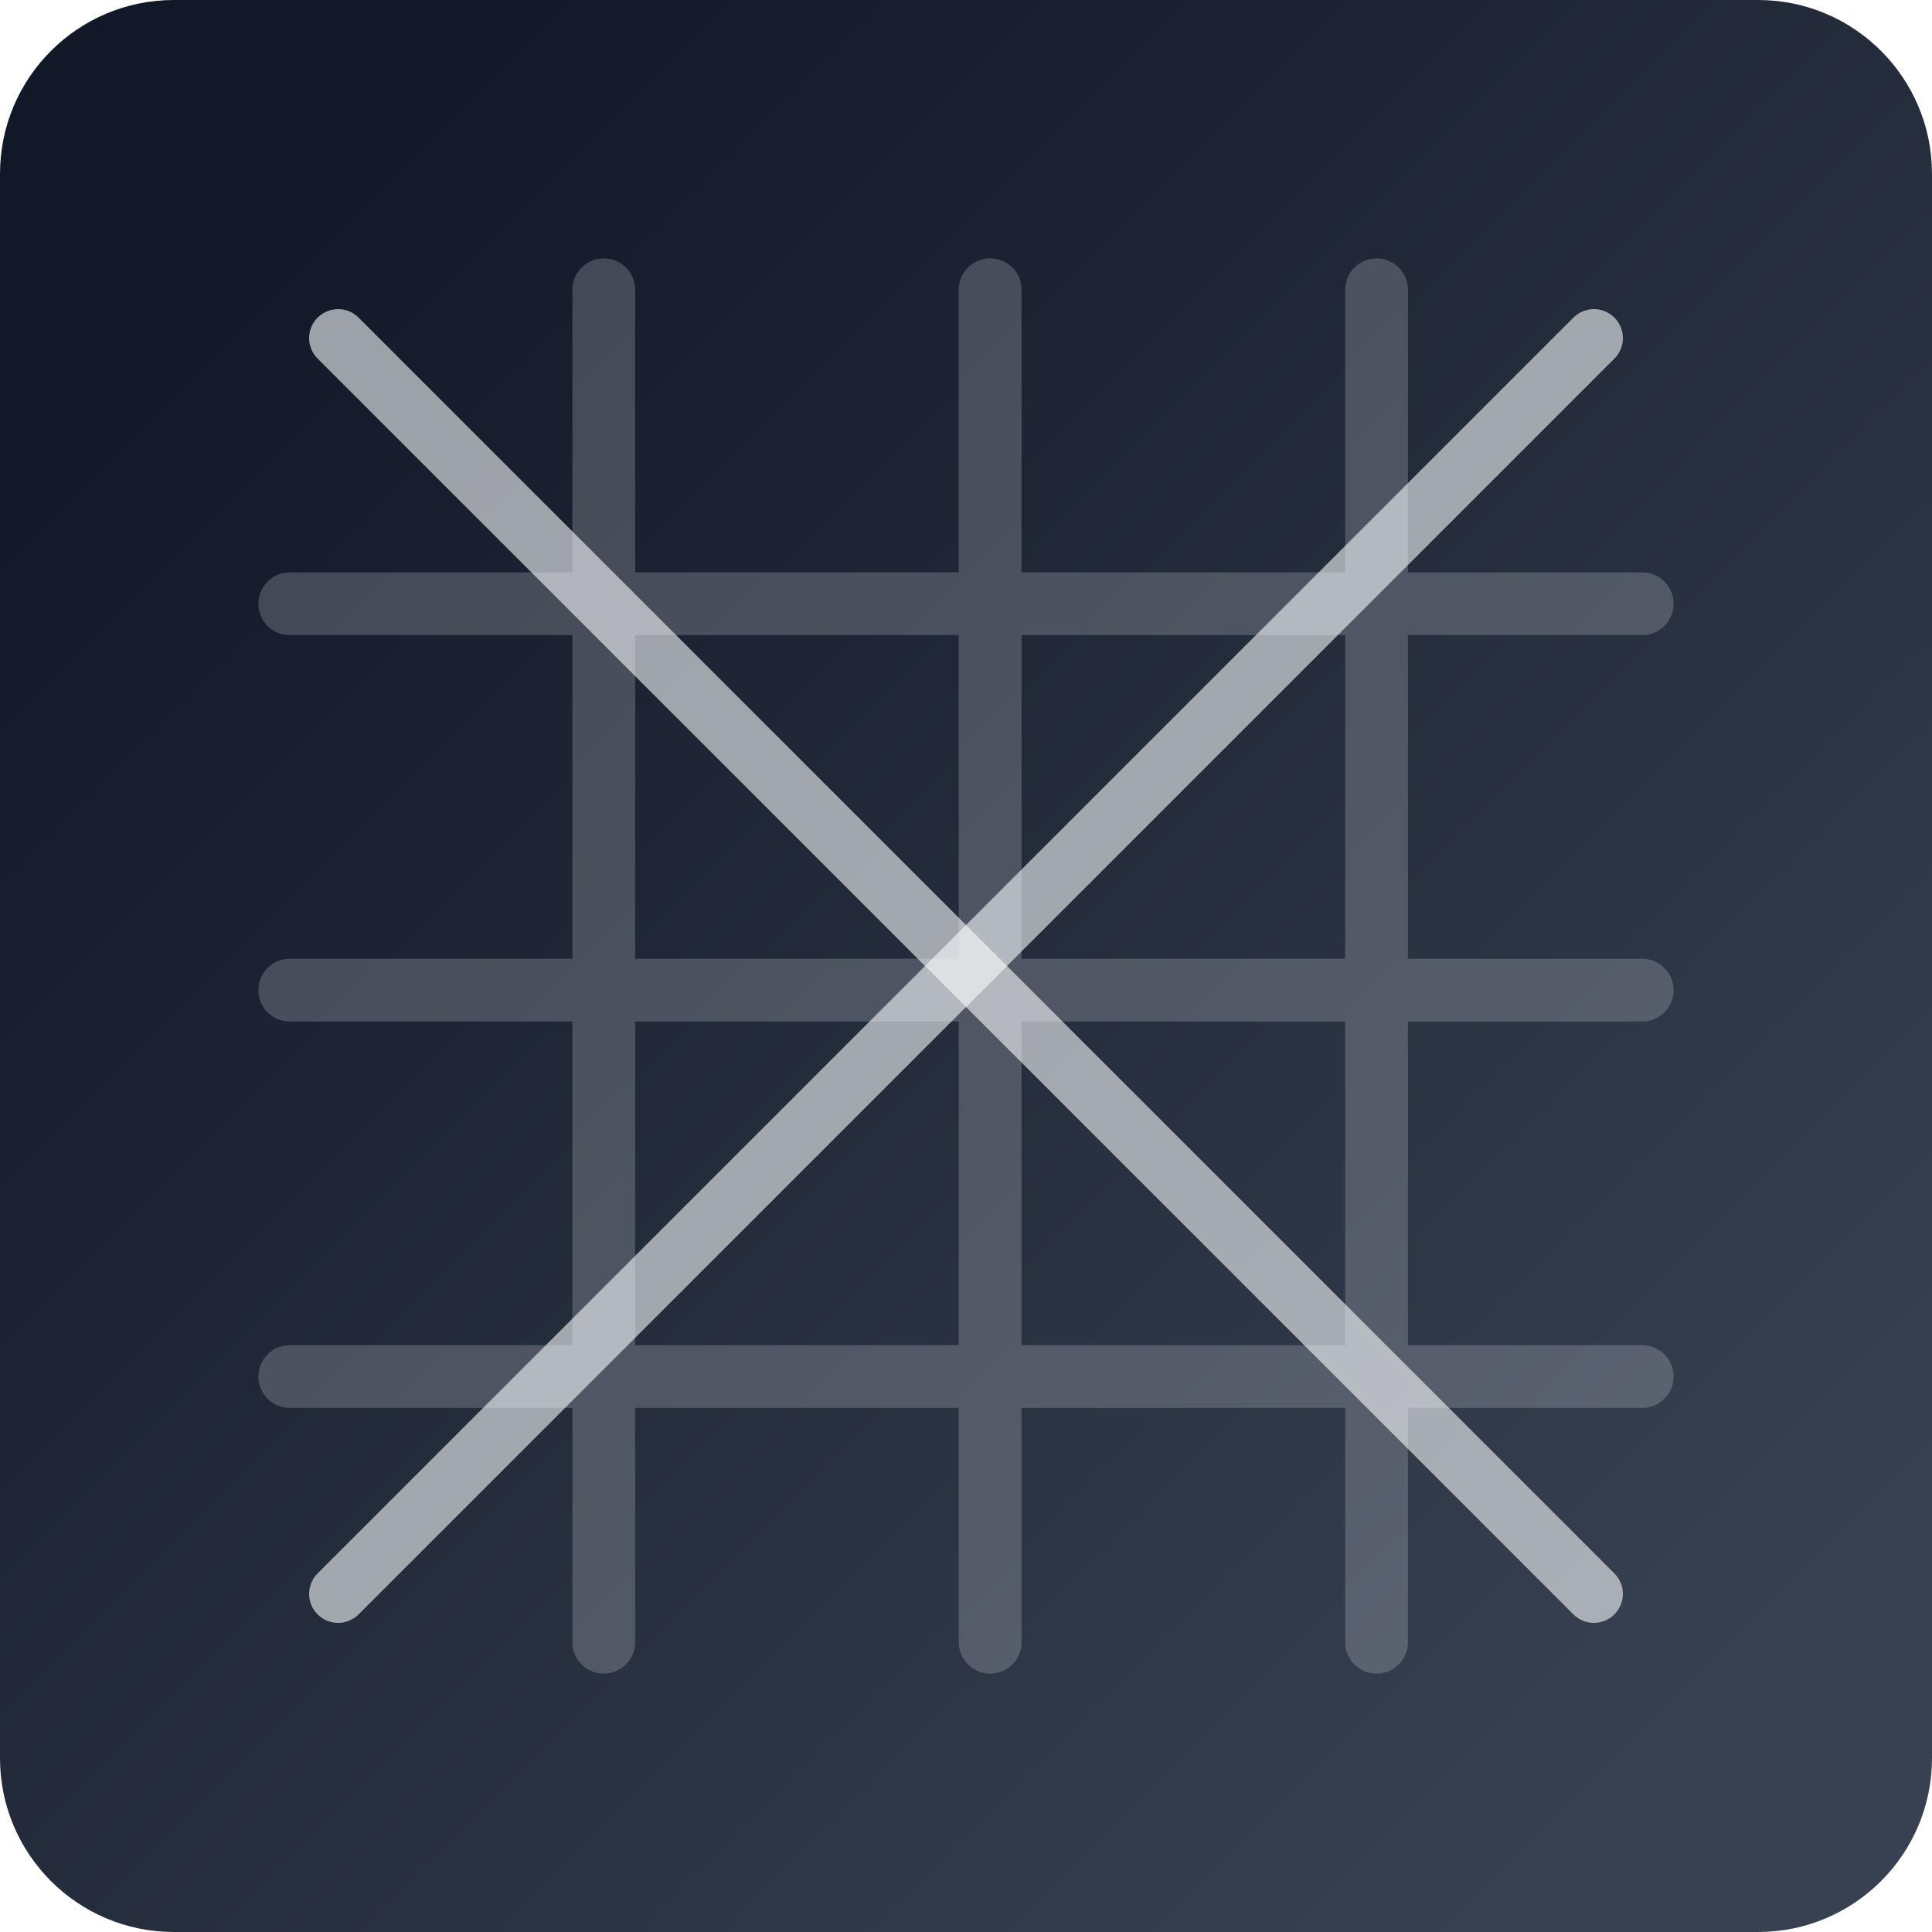
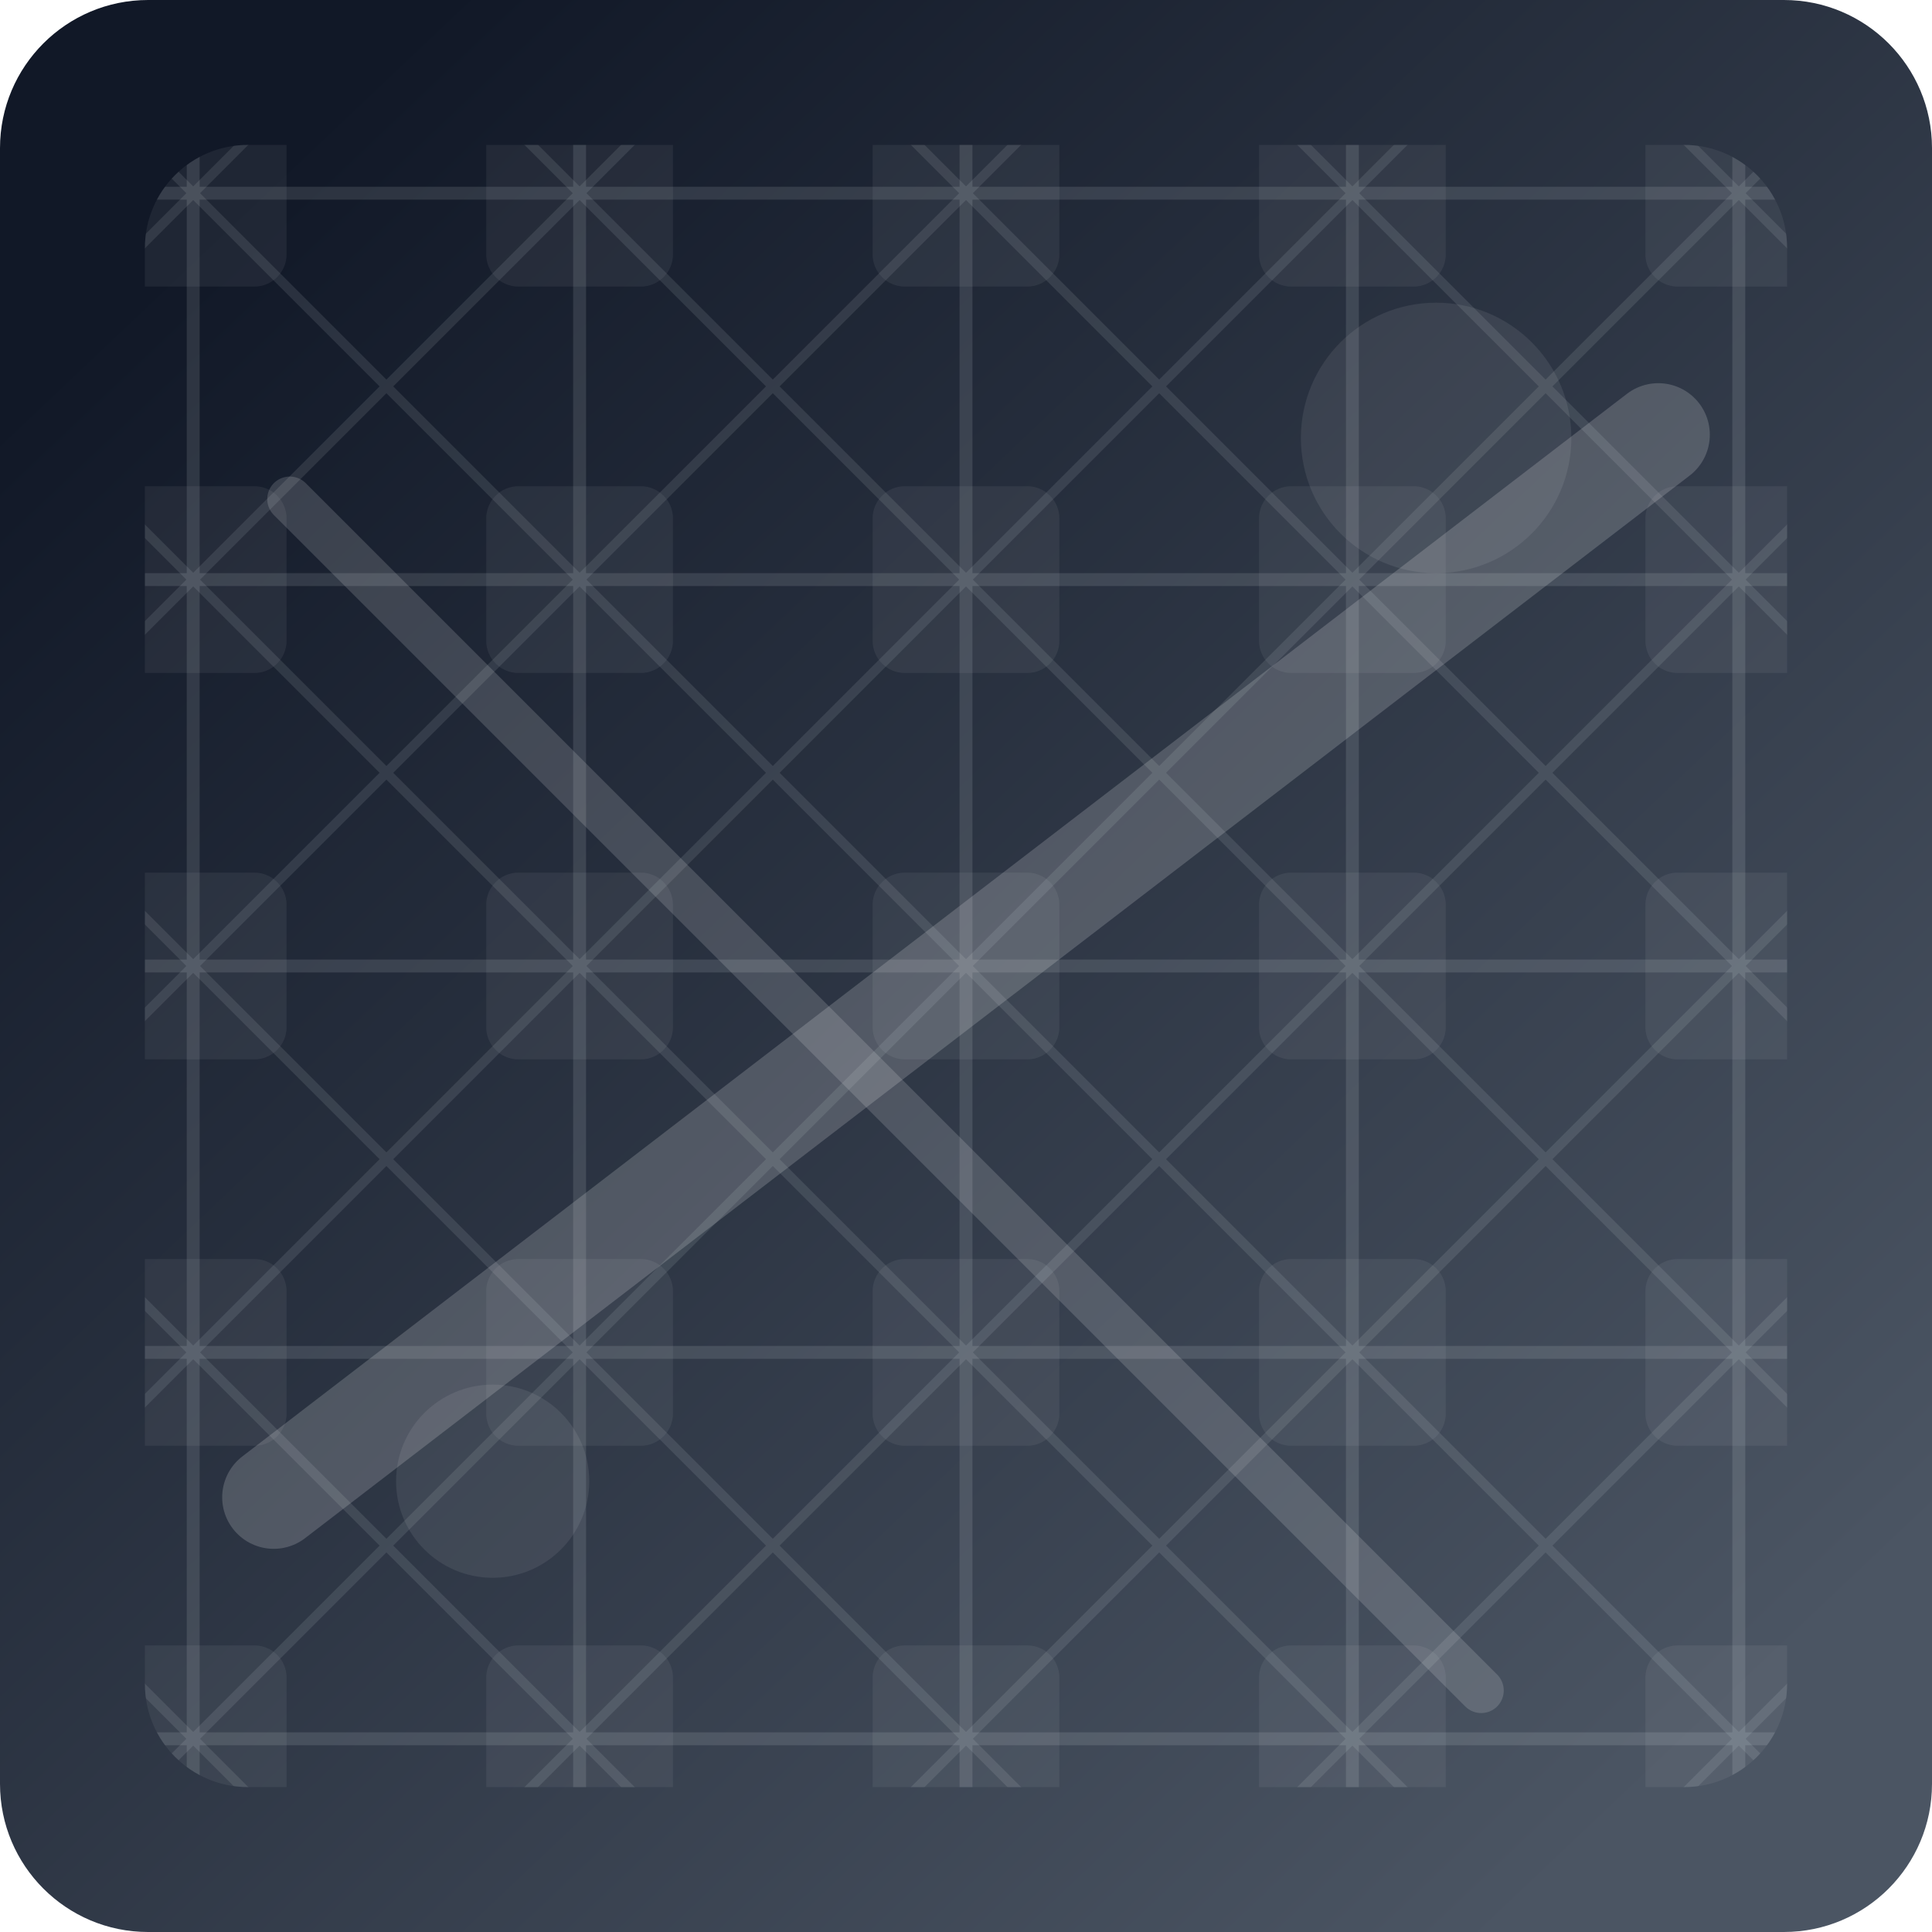
- <svg xmlns="http://www.w3.org/2000/svg" viewBox="0 0 800 800" fill="none">
+ <svg xmlns="http://www.w3.org/2000/svg" viewBox="0 0 1200 1200" fill="none">
  <defs>
-     <linearGradient id="bg" x1="90" y1="100" x2="700" y2="710" gradientUnits="userSpaceOnUse">
+     <linearGradient id="bg" x1="150" y1="120" x2="1060" y2="1080" gradientUnits="userSpaceOnUse">
      <stop stop-color="#111827" />
-       <stop offset="1" stop-color="#374151" />
+       <stop offset="1" stop-color="#4B5563" />
    </linearGradient>
+     <pattern id="geom" width="240" height="240" patternUnits="userSpaceOnUse">
+       <rect width="240" height="240" fill="none" />
+       <path d="M0 120H240M120 0V240" stroke="#F9FAFB" stroke-opacity=".12" stroke-width="8" />
+       <path d="M0 0L240 240M240 0L0 240" stroke="#F9FAFB" stroke-opacity=".10" stroke-width="6" />
+       <rect x="62" y="62" width="116" height="116" rx="20" fill="#F9FAFB" fill-opacity=".06" />
+     </pattern>
  </defs>
-   <rect width="800" height="800" rx="72" fill="url(#bg)" />
-   <path d="M120 250H680M120 410H680M120 570H680M250 120V680M410 120V680M570 120V680" stroke="#E5E7EB" stroke-width="26" stroke-linecap="round" opacity=".22" />
-   <path d="M140 140L660 660" stroke="#F9FAFB" stroke-width="24" stroke-linecap="round" opacity=".6" />
-   <path d="M660 140L140 660" stroke="#F9FAFB" stroke-width="24" stroke-linecap="round" opacity=".6" />
+   <rect width="1200" height="1200" rx="92" fill="url(#bg)" />
+   <rect x="90" y="90" width="1020" height="1020" rx="64" fill="url(#geom)" opacity=".98" />
+   <path d="M170 930L1030 270" stroke="#F9FAFB" stroke-width="64" stroke-linecap="round" opacity=".18" />
+   <path d="M180 310L920 1050" stroke="#F9FAFB" stroke-width="28" stroke-linecap="round" opacity=".16" />
+   <circle cx="892" cy="272" r="84" fill="#F9FAFB" opacity=".08" />
+   <circle cx="306" cy="920" r="60" fill="#F9FAFB" opacity=".08" />
</svg>
